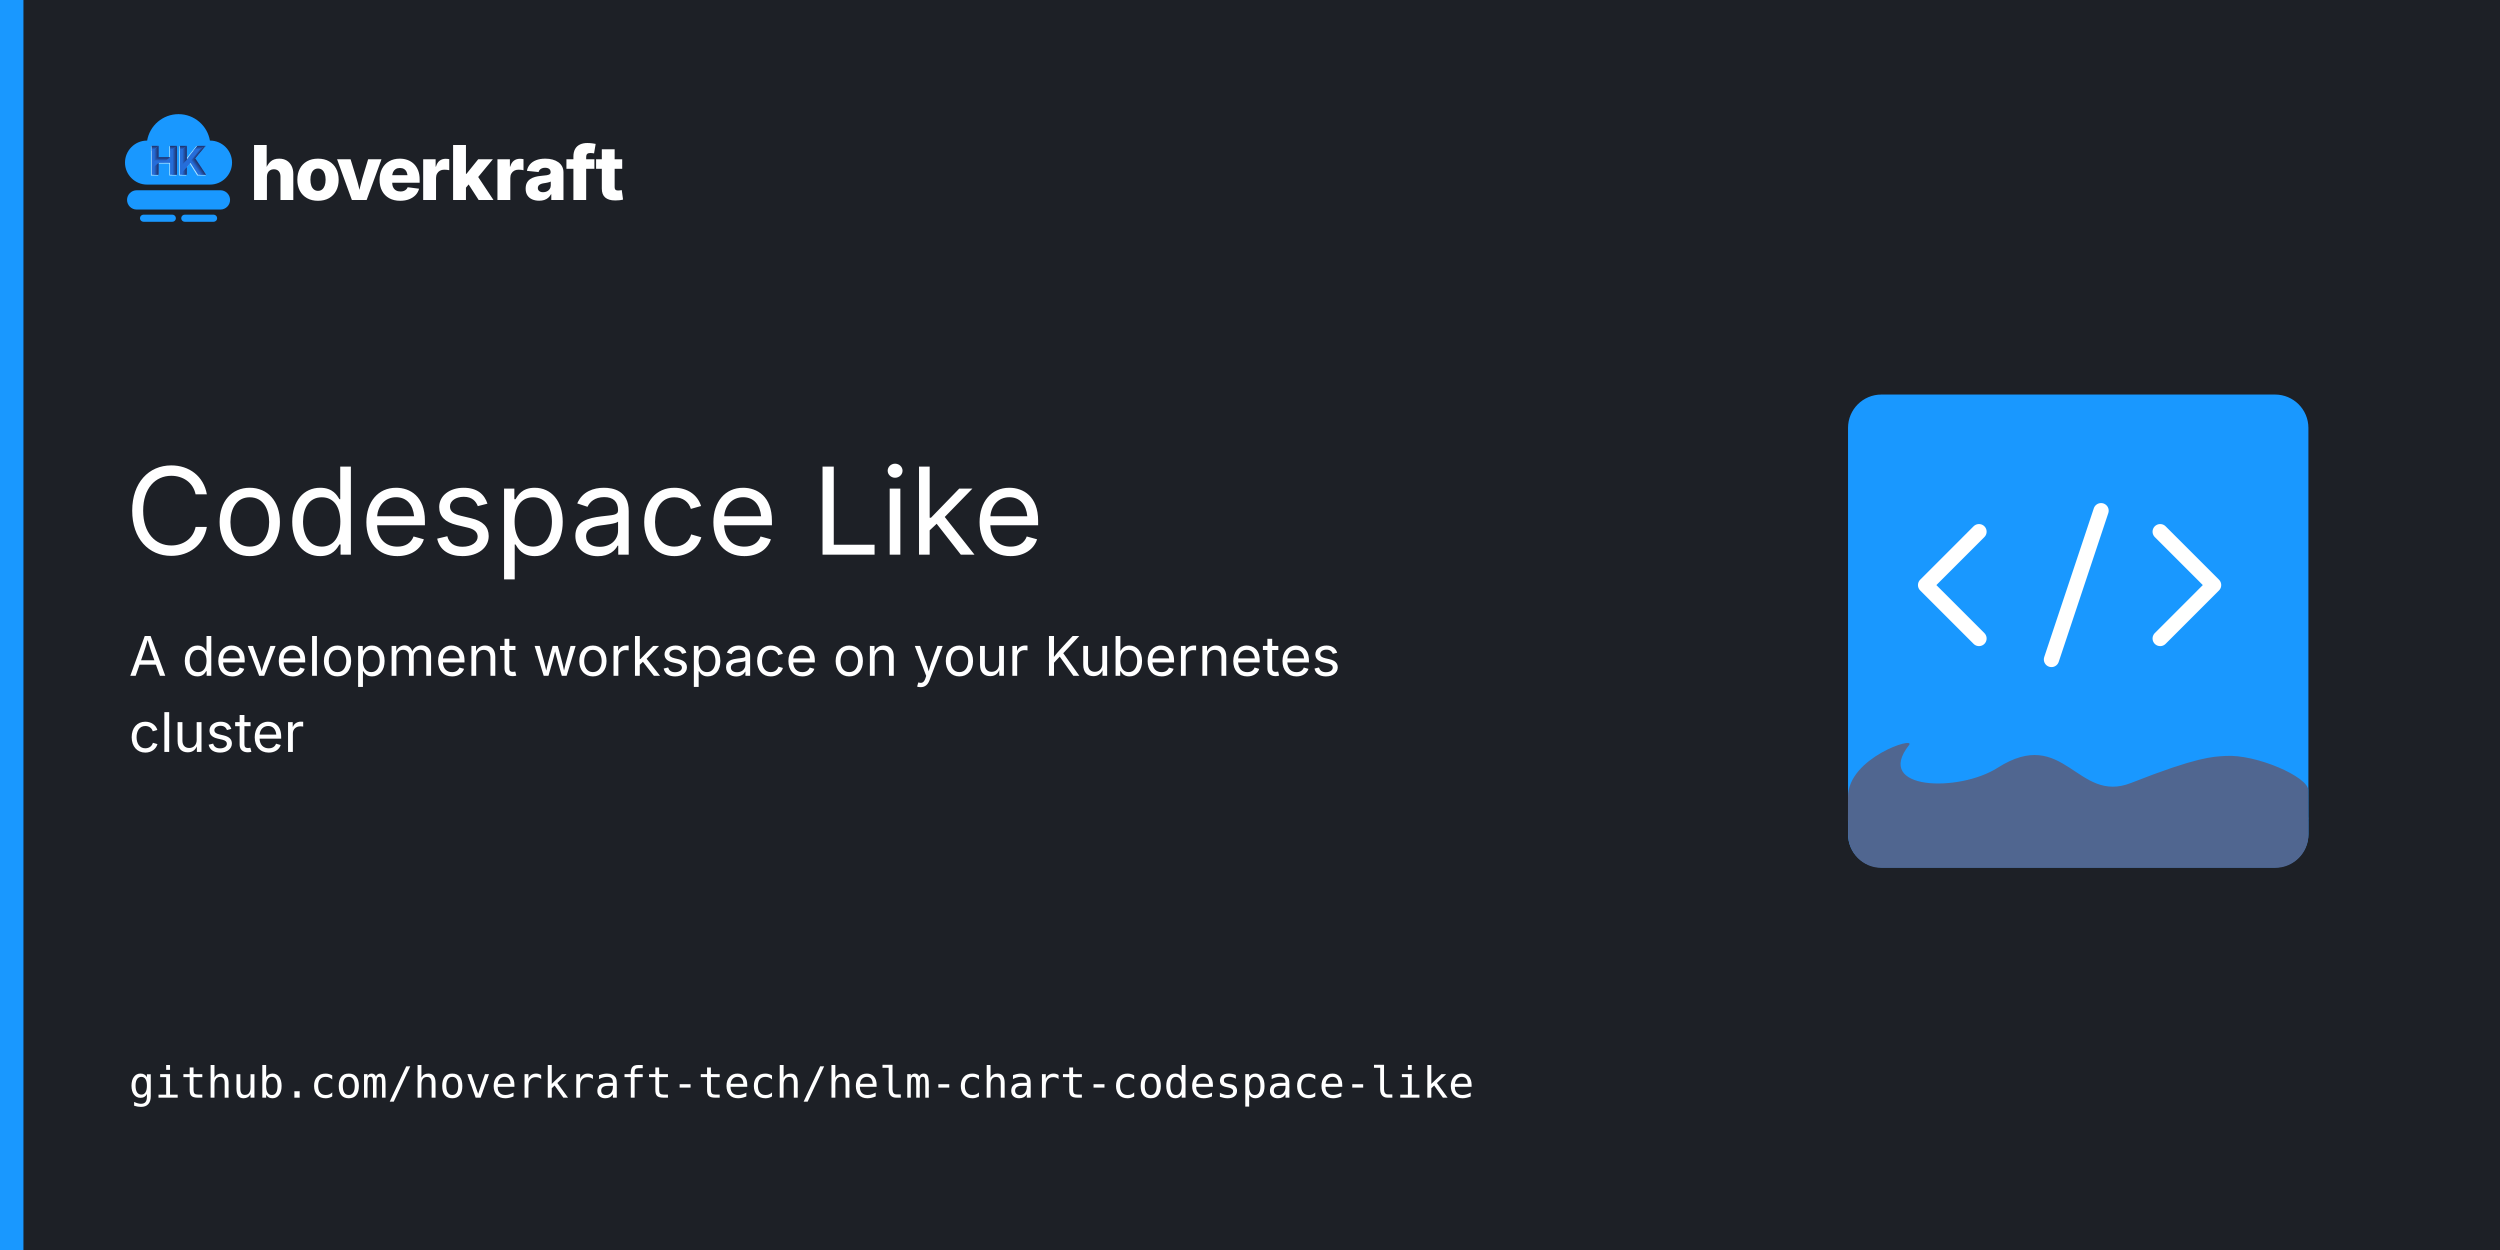
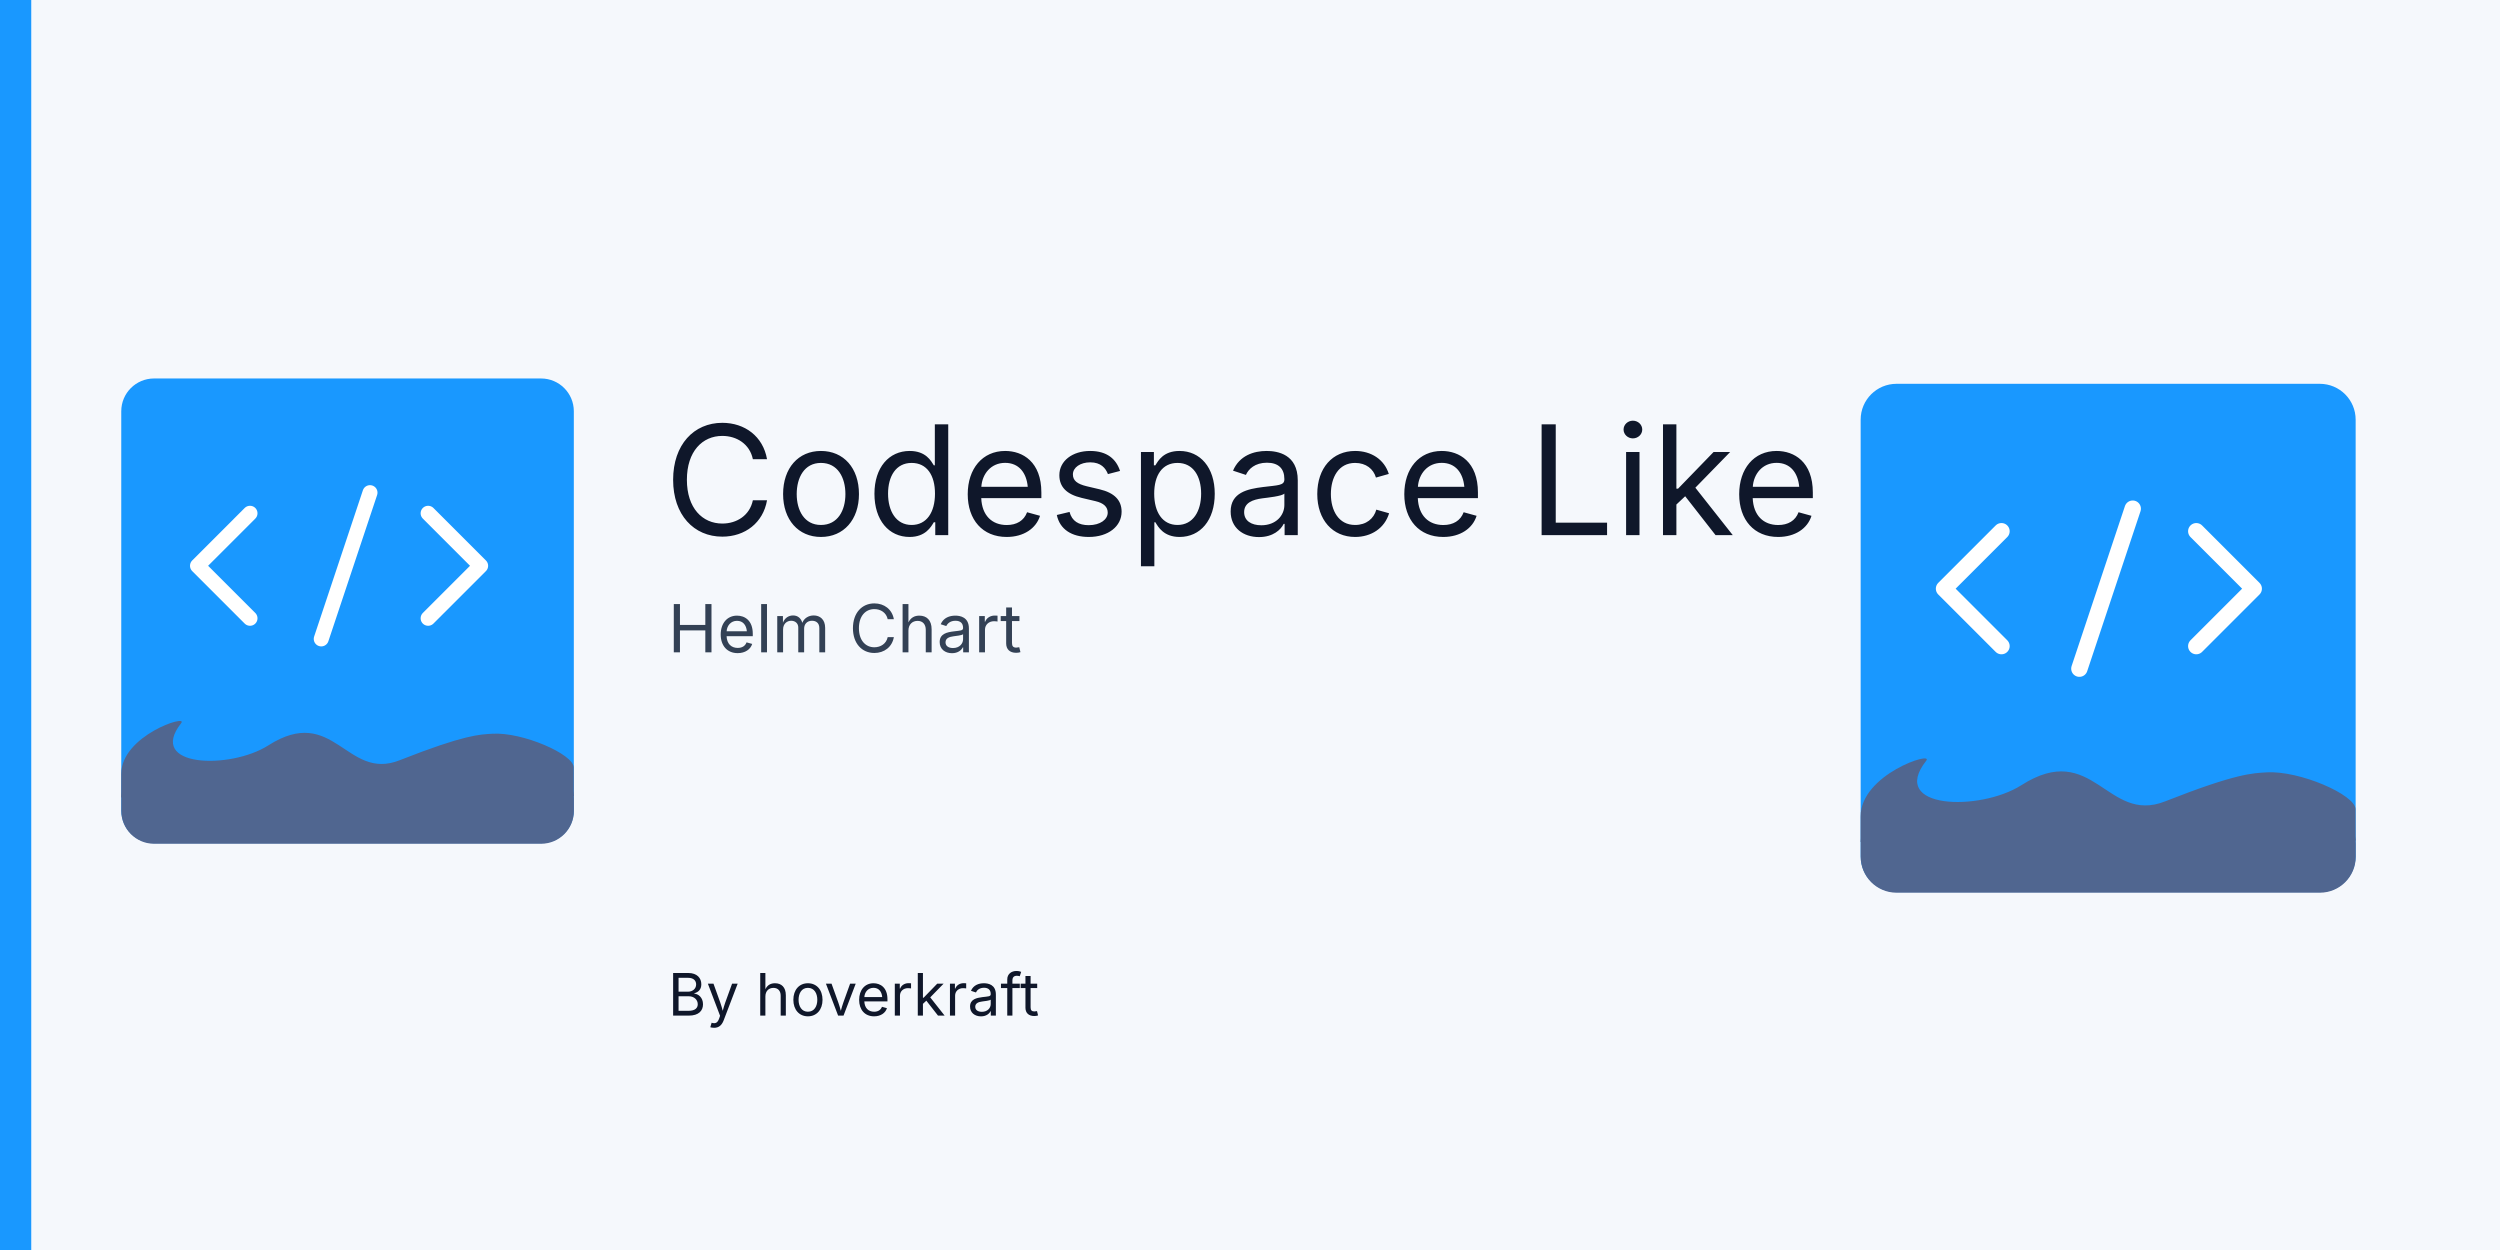
- <svg xmlns="http://www.w3.org/2000/svg" xmlns:xlink="http://www.w3.org/1999/xlink" viewBox="0 0 1280 640" width="1280" height="640" role="img" aria-labelledby="title description">
-   <rect width="1280" height="640" fill="#1d2026" />
-   <rect width="12" height="640" fill="#1998ff" />
-   <svg role="img" aria-label="Hoverkraft" xml:space="preserve" width="255" height="56" version="1.1" style="shape-rendering:geometricPrecision; text-rendering:geometricPrecision; image-rendering:optimizeQuality; fill-rule:evenodd; clip-rule:evenodd" viewBox="0 0 283.33 61.24" x="64" y="58">
-     <defs>
-       <style type="text/css">
- 
-     .fil0 {fill:#1998FF}
-     .fil2 {fill:#256DD9;fill-rule:nonzero}
-     .fil1 {fill:#ADE5FF;fill-rule:nonzero}
-     .fil15 {fill:white;fill-rule:nonzero}
-     .fil3 {fill:url(#id0)}
-     .fil6 {fill:url(#id1)}
-     .fil14 {fill:url(#id2)}
-     .fil7 {fill:url(#id3)}
-     .fil11 {fill:url(#id4)}
-     .fil4 {fill:url(#id5)}
-     .fil5 {fill:url(#id6)}
-     .fil13 {fill:url(#id7)}
-     .fil8 {fill:url(#id8)}
-     .fil12 {fill:url(#id9)}
-     .fil9 {fill:url(#id10)}
-     .fil10 {fill:url(#id11)}
- 
-   </style>
-       <linearGradient id="id0" gradientUnits="userSpaceOnUse" x1="29.33" y1="31.81" x2="26.96" y2="31.81">
-         <stop offset="0" style="stop-opacity:1; stop-color:#1F346E" />
-         <stop offset="1" style="stop-opacity:1; stop-color:#256DD9" />
-       </linearGradient>
-       <linearGradient id="id1" gradientUnits="userSpaceOnUse" xlink:href="#id0" x1="12.85" y1="18.23" x2="12.84" y2="20.04">
-   </linearGradient>
-       <linearGradient id="id2" gradientUnits="userSpaceOnUse" xlink:href="#id0" x1="44.71" y1="32.61" x2="42.76" y2="33.98">
-   </linearGradient>
-       <linearGradient id="id3" gradientUnits="userSpaceOnUse" xlink:href="#id0" x1="34.95" y1="25.73" x2="32.58" y2="25.73">
-   </linearGradient>
-       <linearGradient id="id4" gradientUnits="userSpaceOnUse" xlink:href="#id0" x1="34.95" y1="37.86" x2="32.58" y2="37.86">
-   </linearGradient>
-       <linearGradient id="id5" gradientUnits="userSpaceOnUse" xlink:href="#id0" x1="18.89" y1="34.1" x2="16.52" y2="34.1">
-   </linearGradient>
-       <linearGradient id="id6" gradientUnits="userSpaceOnUse" xlink:href="#id0" x1="18.89" y1="24.14" x2="16.52" y2="24.14">
-   </linearGradient>
-       <linearGradient id="id7" gradientUnits="userSpaceOnUse" xlink:href="#id0" x1="39.56" y1="25.45" x2="38.53" y2="24.61">
-   </linearGradient>
-       <linearGradient id="id8" gradientUnits="userSpaceOnUse" xlink:href="#id0" x1="23.3" y1="18.23" x2="23.28" y2="20.04">
-   </linearGradient>
-       <linearGradient id="id9" gradientUnits="userSpaceOnUse" xlink:href="#id0" x1="34.71" y1="18.23" x2="34.7" y2="20.04">
-   </linearGradient>
-       <linearGradient id="id10" gradientUnits="userSpaceOnUse" xlink:href="#id0" x1="28.91" y1="18.23" x2="28.89" y2="20.04">
-   </linearGradient>
-       <linearGradient id="id11" gradientUnits="userSpaceOnUse" xlink:href="#id0" x1="9.78" y1="24.69" x2="9.77" y2="26.5">
-   </linearGradient>
-     </defs>
-     <g id="Layer_x0020_1">
-       <g id="_2145047763408">
-         <g>
-           <path class="fil0" d="M6.65 43.3l47.63 0c3.02,0 5.49,2.48 5.49,5.49l0 0c0,3.02 -2.47,5.49 -5.49,5.49l-47.63 0c-3.02,0 -5.49,-2.47 -5.49,-5.49l0 0c0,-3.01 2.47,-5.49 5.49,-5.49zm27.35 13.88l16.39 0c1.12,0 2.03,0.92 2.03,2.03 0,1.12 -0.91,2.03 -2.03,2.03l-16.39 0c-1.11,0 -2.02,-0.91 -2.02,-2.03 0,-1.11 0.91,-2.03 2.02,-2.03zm-23.46 0l16.39 0c1.11,0 2.02,0.92 2.02,2.03 0,1.12 -0.91,2.03 -2.02,2.03l-16.39 0c-1.12,0 -2.03,-0.91 -2.03,-2.03 0,-1.11 0.91,-2.03 2.03,-2.03z" />
-           <path class="fil0" d="M12.52 15.04l0.07 0c1.46,-8.54 8.9,-15.04 17.86,-15.04 8.96,0 16.4,6.5 17.86,15.04l0.08 0c6.88,0 12.51,5.64 12.51,12.52 0,6.88 -5.63,12.52 -12.51,12.52l-35.87 0c-6.89,0 -12.52,-5.64 -12.52,-12.52 0,-6.88 5.63,-12.52 12.52,-12.52z" />
-           <g>
-             <path class="fil1" d="M14.76 34.93l0 -16.5 0.43 -0.4 0 0.4 3.49 0 0 6.46 6.52 0 0 -6.46 0.43 -0.4 0 0.4 3.49 0 0.43 16.09 -0.43 0.41 -3.92 0 0 -6.81 -6.52 0 0.42 6.4 -0.42 0.41 -3.92 0zm16.05 -16.5l0.43 -0.4 0 0.4 3.05 0 0 4.05 -0.04 3.82 0.03 -0.04c0.32,-0.52 0.67,-1.05 1.06,-1.58 0.39,-0.53 0.82,-1.11 1.33,-1.74l3.68 -4.51 0.87 -0.4 4.26 0.4 -5.97 7.12 6.64 8.97 -0.43 0.41 -4.6 0 -4.28 -6.79 -2.11 2.42 0.43 3.96 -0.43 0.41 -3.92 0 0 -16.5z" />
-             <path class="fil2" d="M15.19 34.52l0 -16.49 3.91 0 0 6.45 6.53 0 0 -6.45 3.92 0 0 16.49 -3.92 0 0 -6.8 -6.53 0 0 6.8 -3.91 0zm26.36 0l-4.28 -6.78 -2.11 2.42 0 4.36 -3.92 0 0 -16.49 3.92 0 0 4.05 -0.05 3.82 0.03 -0.05c0.33,-0.52 0.68,-1.04 1.07,-1.57 0.39,-0.53 0.83,-1.11 1.33,-1.75l3.68 -4.5 4.69 0 -5.98 7.12 6.22 9.37 -4.6 0z" />
-             <polygon class="fil3" points="29.55,18.03 26.7,20.44 26.7,34.52 29.55,34.52 " />
-             <polygon class="fil4" points="16.26,30.12 16.26,34.52 19.1,34.52 19.1,27.72 " />
-             <polygon class="fil5" points="19.1,18.03 16.26,20.44 16.26,26.89 19.1,24.48 " />
-             <polygon class="fil6" points="19.1,18.03 15.74,20.88 15.19,20.88 15.19,18.03 " />
-             <polygon class="fil7" points="35.16,18.03 32.31,20.44 32.31,28.97 35.16,25.9 " />
-             <polygon class="fil8" points="29.55,18.03 26.18,20.88 25.63,20.88 25.63,18.03 " />
-             <polygon class="fil9" points="35.16,18.03 31.8,20.88 31.24,20.88 31.24,18.03 " />
-             <polygon class="fil10" points="25.63,24.48 22.26,27.33 15.7,27.33 19.1,24.48 " />
-             <polygon class="fil11" points="35.16,30.16 32.31,33.39 32.31,34.52 35.16,34.52 " />
-             <polygon class="fil12" points="45.91,18.03 41.15,20.88 38.89,20.88 41.22,18.03 " />
-             <polygon class="fil13" points="45.91,18.03 42.55,19.92 37.53,26.27 39.93,25.15 " />
-             <polygon class="fil14" points="39.93,25.15 37.53,26.27 42.83,34.52 46.15,34.52 " />
-           </g>
-         </g>
-         <path class="fil15" d="M282.85 25.66l0 5.45 -14.86 0 0 -5.45 14.86 0zm-202.12 10.07l0 13.1 -7.31 0 0 -31.28 7.18 0 0 14.02 -0.61 0c0.6,-1.89 1.53,-3.4 2.76,-4.54 1.24,-1.15 2.9,-1.71 4.99,-1.71 1.64,0 3.06,0.36 4.25,1.08 1.19,0.72 2.12,1.74 2.78,3.06 0.66,1.33 0.98,2.87 0.98,4.65l0 14.72 -7.3 0 0 -13.29c0,-1.31 -0.33,-2.34 -0.99,-3.08 -0.67,-0.73 -1.59,-1.1 -2.78,-1.1 -0.79,0 -1.48,0.17 -2.07,0.52 -0.6,0.34 -1.06,0.83 -1.39,1.48 -0.33,0.64 -0.49,1.43 -0.49,2.37zm29.07 13.56c-2.41,0 -4.5,-0.5 -6.26,-1.5 -1.76,-1 -3.12,-2.4 -4.08,-4.2 -0.94,-1.8 -1.42,-3.89 -1.42,-6.28 0,-2.4 0.48,-4.5 1.42,-6.29 0.96,-1.8 2.32,-3.2 4.08,-4.2 1.76,-1 3.85,-1.5 6.26,-1.5 2.42,0 4.5,0.5 6.26,1.5 1.75,1 3.11,2.4 4.06,4.2 0.95,1.79 1.43,3.89 1.43,6.29 0,2.39 -0.48,4.48 -1.43,6.28 -0.95,1.8 -2.31,3.2 -4.06,4.2 -1.76,1 -3.84,1.5 -6.26,1.5zm0 -5.65c0.92,0 1.7,-0.26 2.35,-0.79 0.64,-0.52 1.13,-1.26 1.47,-2.21 0.33,-0.95 0.5,-2.07 0.5,-3.36 0,-1.3 -0.17,-2.42 -0.5,-3.37 -0.34,-0.94 -0.83,-1.67 -1.47,-2.19 -0.65,-0.52 -1.43,-0.78 -2.35,-0.78 -0.91,0 -1.69,0.26 -2.35,0.78 -0.65,0.52 -1.14,1.25 -1.47,2.19 -0.34,0.95 -0.51,2.07 -0.51,3.37 0,1.29 0.17,2.41 0.51,3.36 0.33,0.95 0.82,1.69 1.47,2.21 0.66,0.53 1.44,0.79 2.35,0.79zm19.26 5.19l-8.42 -23.17 7.68 0 3.44 11.18c0.46,1.51 0.88,3.05 1.24,4.61 0.36,1.56 0.73,3.19 1.09,4.9l-1.43 0c0.37,-1.71 0.72,-3.34 1.08,-4.89 0.35,-1.55 0.74,-3.09 1.19,-4.62l3.38 -11.18 7.6 0 -8.44 23.17 -8.41 0zm27.49 0.46c-2.4,0 -4.49,-0.49 -6.25,-1.47 -1.76,-0.98 -3.12,-2.37 -4.06,-4.16 -0.95,-1.79 -1.42,-3.91 -1.42,-6.35 0,-2.38 0.47,-4.47 1.42,-6.27 0.94,-1.8 2.28,-3.21 4.01,-4.21 1.73,-1.01 3.75,-1.51 6.05,-1.51 1.65,0 3.17,0.26 4.55,0.79 1.37,0.52 2.57,1.29 3.59,2.3 1.01,1.01 1.79,2.25 2.35,3.72 0.55,1.46 0.83,3.13 0.83,5.03l0 1.87 -20.28 0 0 -4.29 16.81 0 -3.4 0.99c0,-1.07 -0.17,-1.98 -0.5,-2.74 -0.33,-0.76 -0.83,-1.34 -1.47,-1.75 -0.64,-0.41 -1.44,-0.61 -2.39,-0.61 -0.94,0 -1.74,0.21 -2.39,0.61 -0.66,0.42 -1.16,1 -1.51,1.74 -0.34,0.74 -0.51,1.62 -0.51,2.64l0 3.09c0,1.15 0.19,2.11 0.58,2.91 0.38,0.79 0.93,1.38 1.64,1.78 0.71,0.4 1.55,0.6 2.5,0.6 0.67,0 1.28,-0.09 1.83,-0.28 0.54,-0.19 1.01,-0.47 1.39,-0.83 0.39,-0.35 0.68,-0.78 0.88,-1.31l6.5 0.84c-0.36,1.38 -1.03,2.57 -2,3.61 -0.98,1.02 -2.2,1.82 -3.69,2.4 -1.48,0.57 -3.16,0.86 -5.06,0.86zm13.08 -0.46l0 -23.17 7.08 0 0 4.19 0.21 0c0.42,-1.52 1.1,-2.65 2.06,-3.37 0.95,-0.72 2.09,-1.08 3.41,-1.08 0.36,0 0.71,0.02 1.06,0.06 0.36,0.03 0.7,0.08 1.01,0.15l0 6.28c-0.34,-0.1 -0.79,-0.17 -1.36,-0.22 -0.57,-0.05 -1.08,-0.07 -1.54,-0.07 -0.9,0 -1.69,0.19 -2.4,0.58 -0.69,0.39 -1.24,0.94 -1.63,1.65 -0.39,0.7 -0.59,1.54 -0.59,2.51l0 12.49 -7.31 0zm23.59 -6.13l0 -8.71 1.01 0 6.71 -8.33 8.34 0 -9.83 11.88 -1.9 0 -4.33 5.16zm-6.57 6.13l0 -31.28 7.31 0 0 31.28 -7.31 0zm14.53 0l-6.22 -9.66 4.79 -5.18 9.86 14.84 -8.43 0zm10.7 0l0 -23.17 7.08 0 0 4.19 0.2 0c0.42,-1.52 1.11,-2.65 2.06,-3.37 0.95,-0.72 2.09,-1.08 3.42,-1.08 0.35,0 0.71,0.02 1.06,0.06 0.36,0.03 0.69,0.08 1,0.15l0 6.28c-0.33,-0.1 -0.79,-0.17 -1.35,-0.22 -0.58,-0.05 -1.08,-0.07 -1.55,-0.07 -0.9,0 -1.69,0.19 -2.39,0.58 -0.7,0.39 -1.25,0.94 -1.64,1.65 -0.39,0.7 -0.58,1.54 -0.58,2.51l0 12.49 -7.31 0zm23.74 0.42c-1.49,0 -2.82,-0.26 -3.99,-0.77 -1.16,-0.51 -2.07,-1.27 -2.72,-2.27 -0.66,-1.02 -0.99,-2.29 -0.99,-3.82 0,-1.29 0.23,-2.38 0.68,-3.26 0.46,-0.89 1.08,-1.6 1.89,-2.15 0.81,-0.56 1.73,-0.98 2.78,-1.27 1.05,-0.3 2.17,-0.49 3.36,-0.59 1.33,-0.11 2.4,-0.24 3.21,-0.36 0.81,-0.14 1.4,-0.33 1.77,-0.59 0.36,-0.27 0.54,-0.63 0.54,-1.08l0 -0.11c0,-0.52 -0.12,-0.96 -0.38,-1.33 -0.25,-0.38 -0.61,-0.66 -1.07,-0.86 -0.48,-0.19 -1.04,-0.29 -1.72,-0.29 -0.67,0 -1.26,0.11 -1.77,0.31 -0.51,0.2 -0.94,0.48 -1.26,0.85 -0.33,0.36 -0.55,0.79 -0.66,1.28l-6.66 -0.68c0.27,-1.4 0.85,-2.61 1.73,-3.66 0.89,-1.04 2.07,-1.85 3.54,-2.42 1.47,-0.57 3.21,-0.86 5.21,-0.86 1.48,0 2.85,0.17 4.11,0.51 1.26,0.34 2.36,0.85 3.29,1.51 0.93,0.67 1.65,1.48 2.16,2.45 0.51,0.96 0.77,2.08 0.77,3.34l0 15.7 -6.93 0 0 -3.26 -0.17 0c-0.42,0.8 -0.95,1.47 -1.59,2.02 -0.63,0.54 -1.38,0.96 -2.23,1.24 -0.86,0.28 -1.82,0.42 -2.9,0.42zm2.23 -4.83c0.81,0 1.55,-0.16 2.22,-0.49 0.65,-0.33 1.18,-0.78 1.56,-1.37 0.39,-0.58 0.58,-1.25 0.58,-2l0 -2.21c-0.19,0.12 -0.44,0.22 -0.75,0.31 -0.31,0.09 -0.64,0.17 -1.01,0.26 -0.36,0.08 -0.74,0.16 -1.12,0.22 -0.39,0.06 -0.76,0.12 -1.13,0.18 -0.69,0.09 -1.29,0.26 -1.8,0.5 -0.5,0.24 -0.89,0.54 -1.16,0.9 -0.26,0.37 -0.39,0.81 -0.39,1.33 0,0.5 0.13,0.93 0.39,1.29 0.25,0.36 0.6,0.62 1.06,0.81 0.44,0.18 0.96,0.27 1.55,0.27zm29.18 -18.76l0 5.45 -15.91 0 0 -5.45 15.91 0zm-11.94 23.17l0 -24.71c0,-1.73 0.33,-3.17 0.98,-4.31 0.64,-1.14 1.57,-1.99 2.76,-2.55 1.19,-0.56 2.58,-0.84 4.2,-0.84 0.97,0 1.9,0.06 2.78,0.19 0.88,0.12 1.53,0.23 1.94,0.31l-0.91 5.42c-0.26,-0.06 -0.6,-0.11 -0.99,-0.16 -0.4,-0.05 -0.78,-0.07 -1.15,-0.07 -0.86,0 -1.47,0.19 -1.82,0.57 -0.36,0.39 -0.53,0.94 -0.53,1.67l0 24.48 -7.26 0zm16.16 -28.86l7.3 0 0 21.61c0,0.65 0.15,1.12 0.44,1.42 0.3,0.29 0.78,0.43 1.47,0.43 0.28,0 0.65,-0.02 1.13,-0.07 0.46,-0.05 0.8,-0.09 1.01,-0.14l0.73 5.4c-0.72,0.18 -1.47,0.31 -2.24,0.37 -0.77,0.07 -1.51,0.11 -2.23,0.11 -2.53,0 -4.43,-0.57 -5.71,-1.7 -1.27,-1.13 -1.9,-2.81 -1.9,-5.04l0 -22.39z" />
-       </g>
-     </g>
-   </svg>
-   <text x="64" y="284" font-family="Inter, sans-serif" font-size="62" font-weight="400" fill="#fff">Codespace Like</text>
-   <text x="66" y="346" font-family="Inter, sans-serif" font-size="28" fill="#fff">A development workspace on your Kubernetes</text>
-   <text x="66" y="385" font-family="Inter, sans-serif" font-size="28" fill="#fff">cluster</text>
-   <svg viewBox="0 0 256 264" width="250" height="258" role="img" x="940" y="194" aria-hidden="true">
-     <g style="clip-rule:evenodd;fill-rule:evenodd;image-rendering:optimizeQuality;shape-rendering:geometricPrecision;text-rendering:geometricPrecision" id="g4730">
-       <g id="g4636" />
-       <rect style="font-variation-settings:'opsz' 32, 'wght' 900;fill:#1998ff;fill-opacity:1;stroke-width:10.564;stroke-linecap:round;stroke-linejoin:bevel;stroke-dasharray:none;paint-order:markers fill stroke" id="rect963" width="241.368" height="247.861" x="6.339" y="8.104" ry="17.481" />
-       <g id="g7280" />
-       <g id="g7285">
-         <rect style="font-variation-settings:'opsz' 32, 'wght' 900;clip-rule:evenodd;fill:#506690;fill-opacity:1;fill-rule:evenodd;stroke-width:10.564;stroke-linecap:round;stroke-linejoin:bevel;stroke-dasharray:none;paint-order:markers fill stroke;image-rendering:optimizeQuality;shape-rendering:geometricPrecision;text-rendering:geometricPrecision" id="rect963-6" width="241.38" height="41.469" x="6.364" y="214.779" ry="17.481" />
-         <path style="font-variation-settings:'opsz' 32, 'wght' 900;fill:#506690;fill-opacity:1;stroke-width:10.564;stroke-linecap:round;stroke-linejoin:bevel;stroke-dasharray:none;paint-order:markers fill stroke;image-rendering:auto" d="m 247.672,230.819 -0.048,-15.321 c -0.022,-6.983 -27.353,-18.917 -43.362,-17.924 -6.68,0.415 -14.538,0.363 -49.531,14.169 -28.355,11.187 -34.962,-30.265 -70.015,-7.922 -20.263,12.916 -65.029,11.749 -46.402,-11.919 3.864,-4.91 -31.952,6.602 -31.988,27.107 l -0.022,12.599" id="path5825" />
+ <svg xmlns="http://www.w3.org/2000/svg" viewBox="0 0 1280 640" width="1280" height="640" role="img" aria-labelledby="title desc">
+   <rect width="1280" height="640" fill="#f5f8fc" />
+   <rect x="0" y="0" width="16" height="640" fill="#1998ff" />
+   <g transform="translate(56 186) scale(0.96)">
+     <g style="clip-rule:evenodd;fill-rule:evenodd;image-rendering:optimizeQuality;shape-rendering:geometricPrecision;text-rendering:geometricPrecision">
+       <rect width="241.368" height="247.861" x="6.339" y="8.104" ry="17.481" fill="#1998ff" />
+       <g>
+         <rect width="241.38" height="41.469" x="6.364" y="214.779" ry="17.481" fill="#506690" />
+         <path d="m247.672,230.819-0.048,-15.321c-0.022,-6.983-27.353,-18.917-43.362,-17.924-6.68,0.415-14.538,0.363-49.531,14.169-28.355,11.187-34.962,-30.265-70.015,-7.922-20.263,12.916-65.029,11.749-46.402,-11.919 3.864,-4.91-31.952,6.602-31.988,27.107l-0.022,12.599" fill="#506690" />
      </g>
    </g>
    <g fill="none" stroke="#fff" stroke-width="8" stroke-linecap="round" stroke-linejoin="round">
      <path d="m75 80-28 28 28 28m95-56 28 28-28 28m-31-67-26 78" />
    </g>
-   </svg>
-   <text x="66" y="562" font-family="Roboto Mono, monospace" font-size="22" fill="#fff">github.com/hoverkraft-tech/helm-chart-codespace-like</text>
+   </g>
+   <text x="340" y="274" font-family="Inter, Arial, sans-serif" font-size="78" fill="#0f172a">Codespace Like</text>
+   <text x="342" y="334" font-family="Inter, Arial, sans-serif" font-size="34" fill="#334155">Helm Chart</text>
+   <text x="342" y="520" font-family="Inter, Arial, sans-serif" font-size="30" fill="#0f172a">By hoverkraft</text>
+   <g transform="translate(946 188) scale(1.05)">
+     <g style="clip-rule:evenodd;fill-rule:evenodd;image-rendering:optimizeQuality;shape-rendering:geometricPrecision;text-rendering:geometricPrecision">
+       <rect width="241.368" height="247.861" x="6.339" y="8.104" ry="17.481" fill="#1998ff" />
+       <g>
+         <rect width="241.38" height="41.469" x="6.364" y="214.779" ry="17.481" fill="#506690" />
+         <path d="m247.672,230.819-0.048,-15.321c-0.022,-6.983-27.353,-18.917-43.362,-17.924-6.68,0.415-14.538,0.363-49.531,14.169-28.355,11.187-34.962,-30.265-70.015,-7.922-20.263,12.916-65.029,11.749-46.402,-11.919 3.864,-4.91-31.952,6.602-31.988,27.107l-0.022,12.599" fill="#506690" />
+       </g>
+     </g>
+     <g fill="none" stroke="#fff" stroke-width="8" stroke-linecap="round" stroke-linejoin="round">
+       <path d="m75 80-28 28 28 28m95-56 28 28-28 28m-31-67-26 78" />
+     </g>
+   </g>
</svg>
